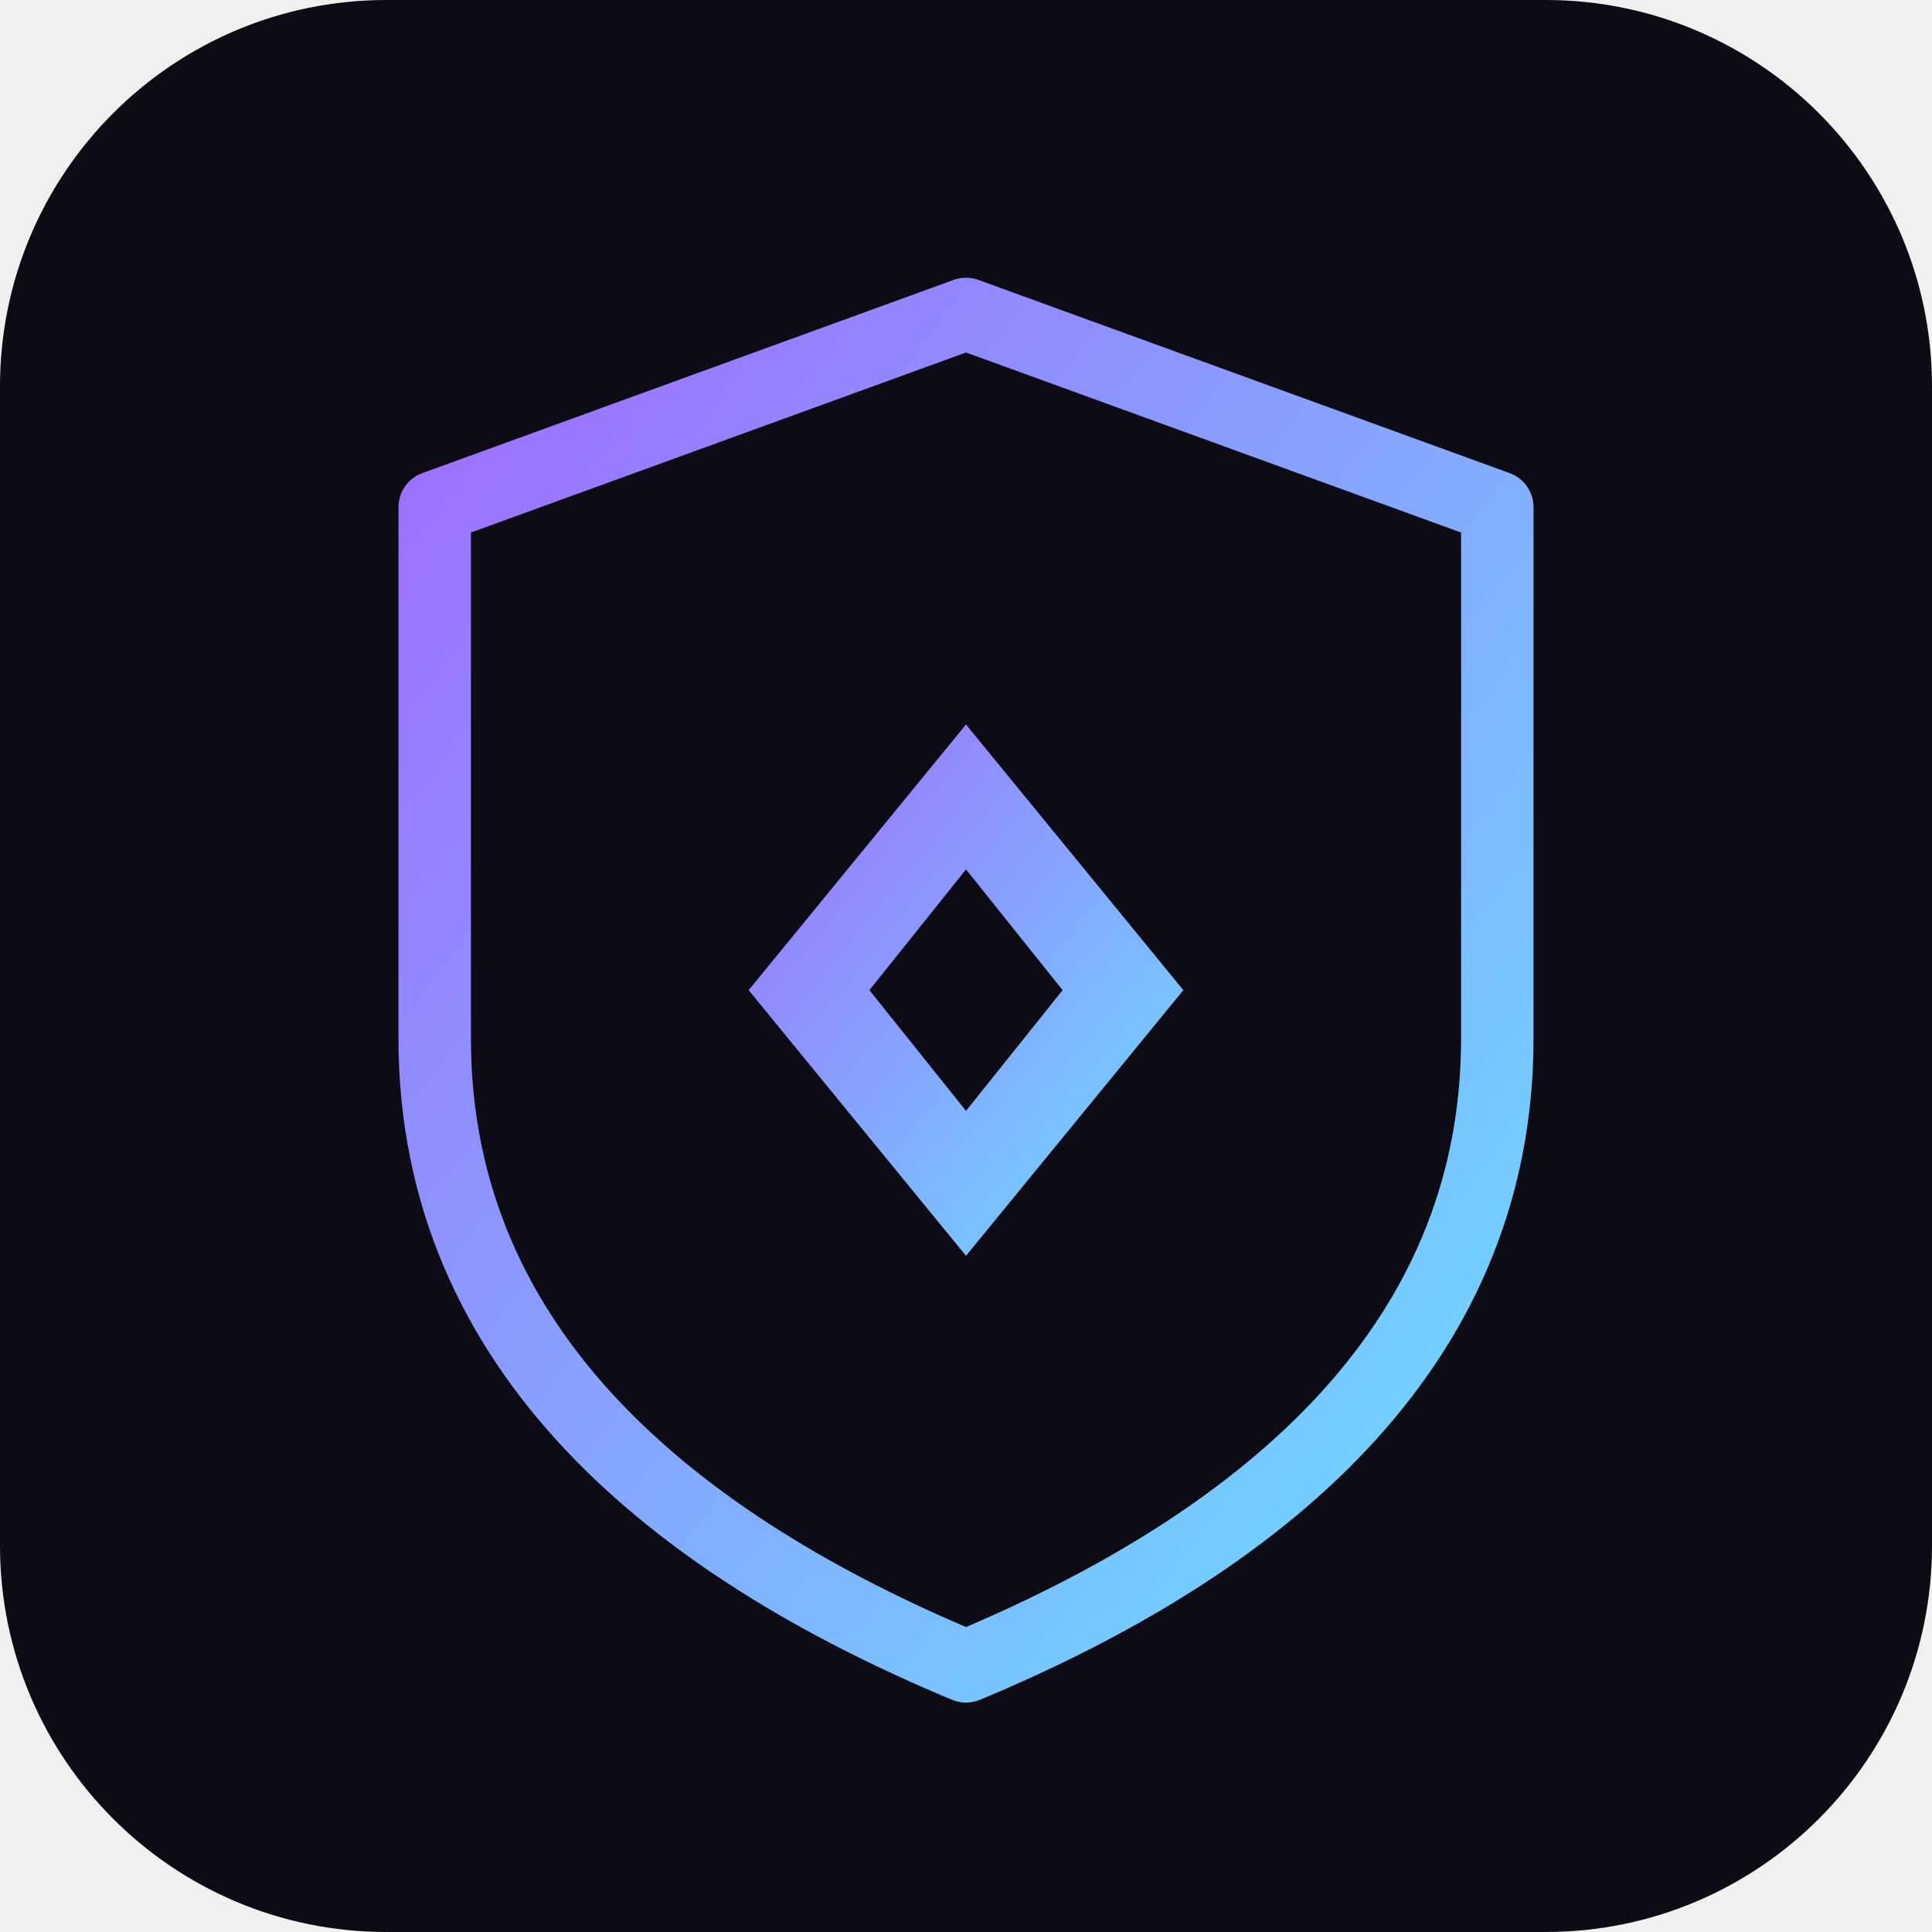
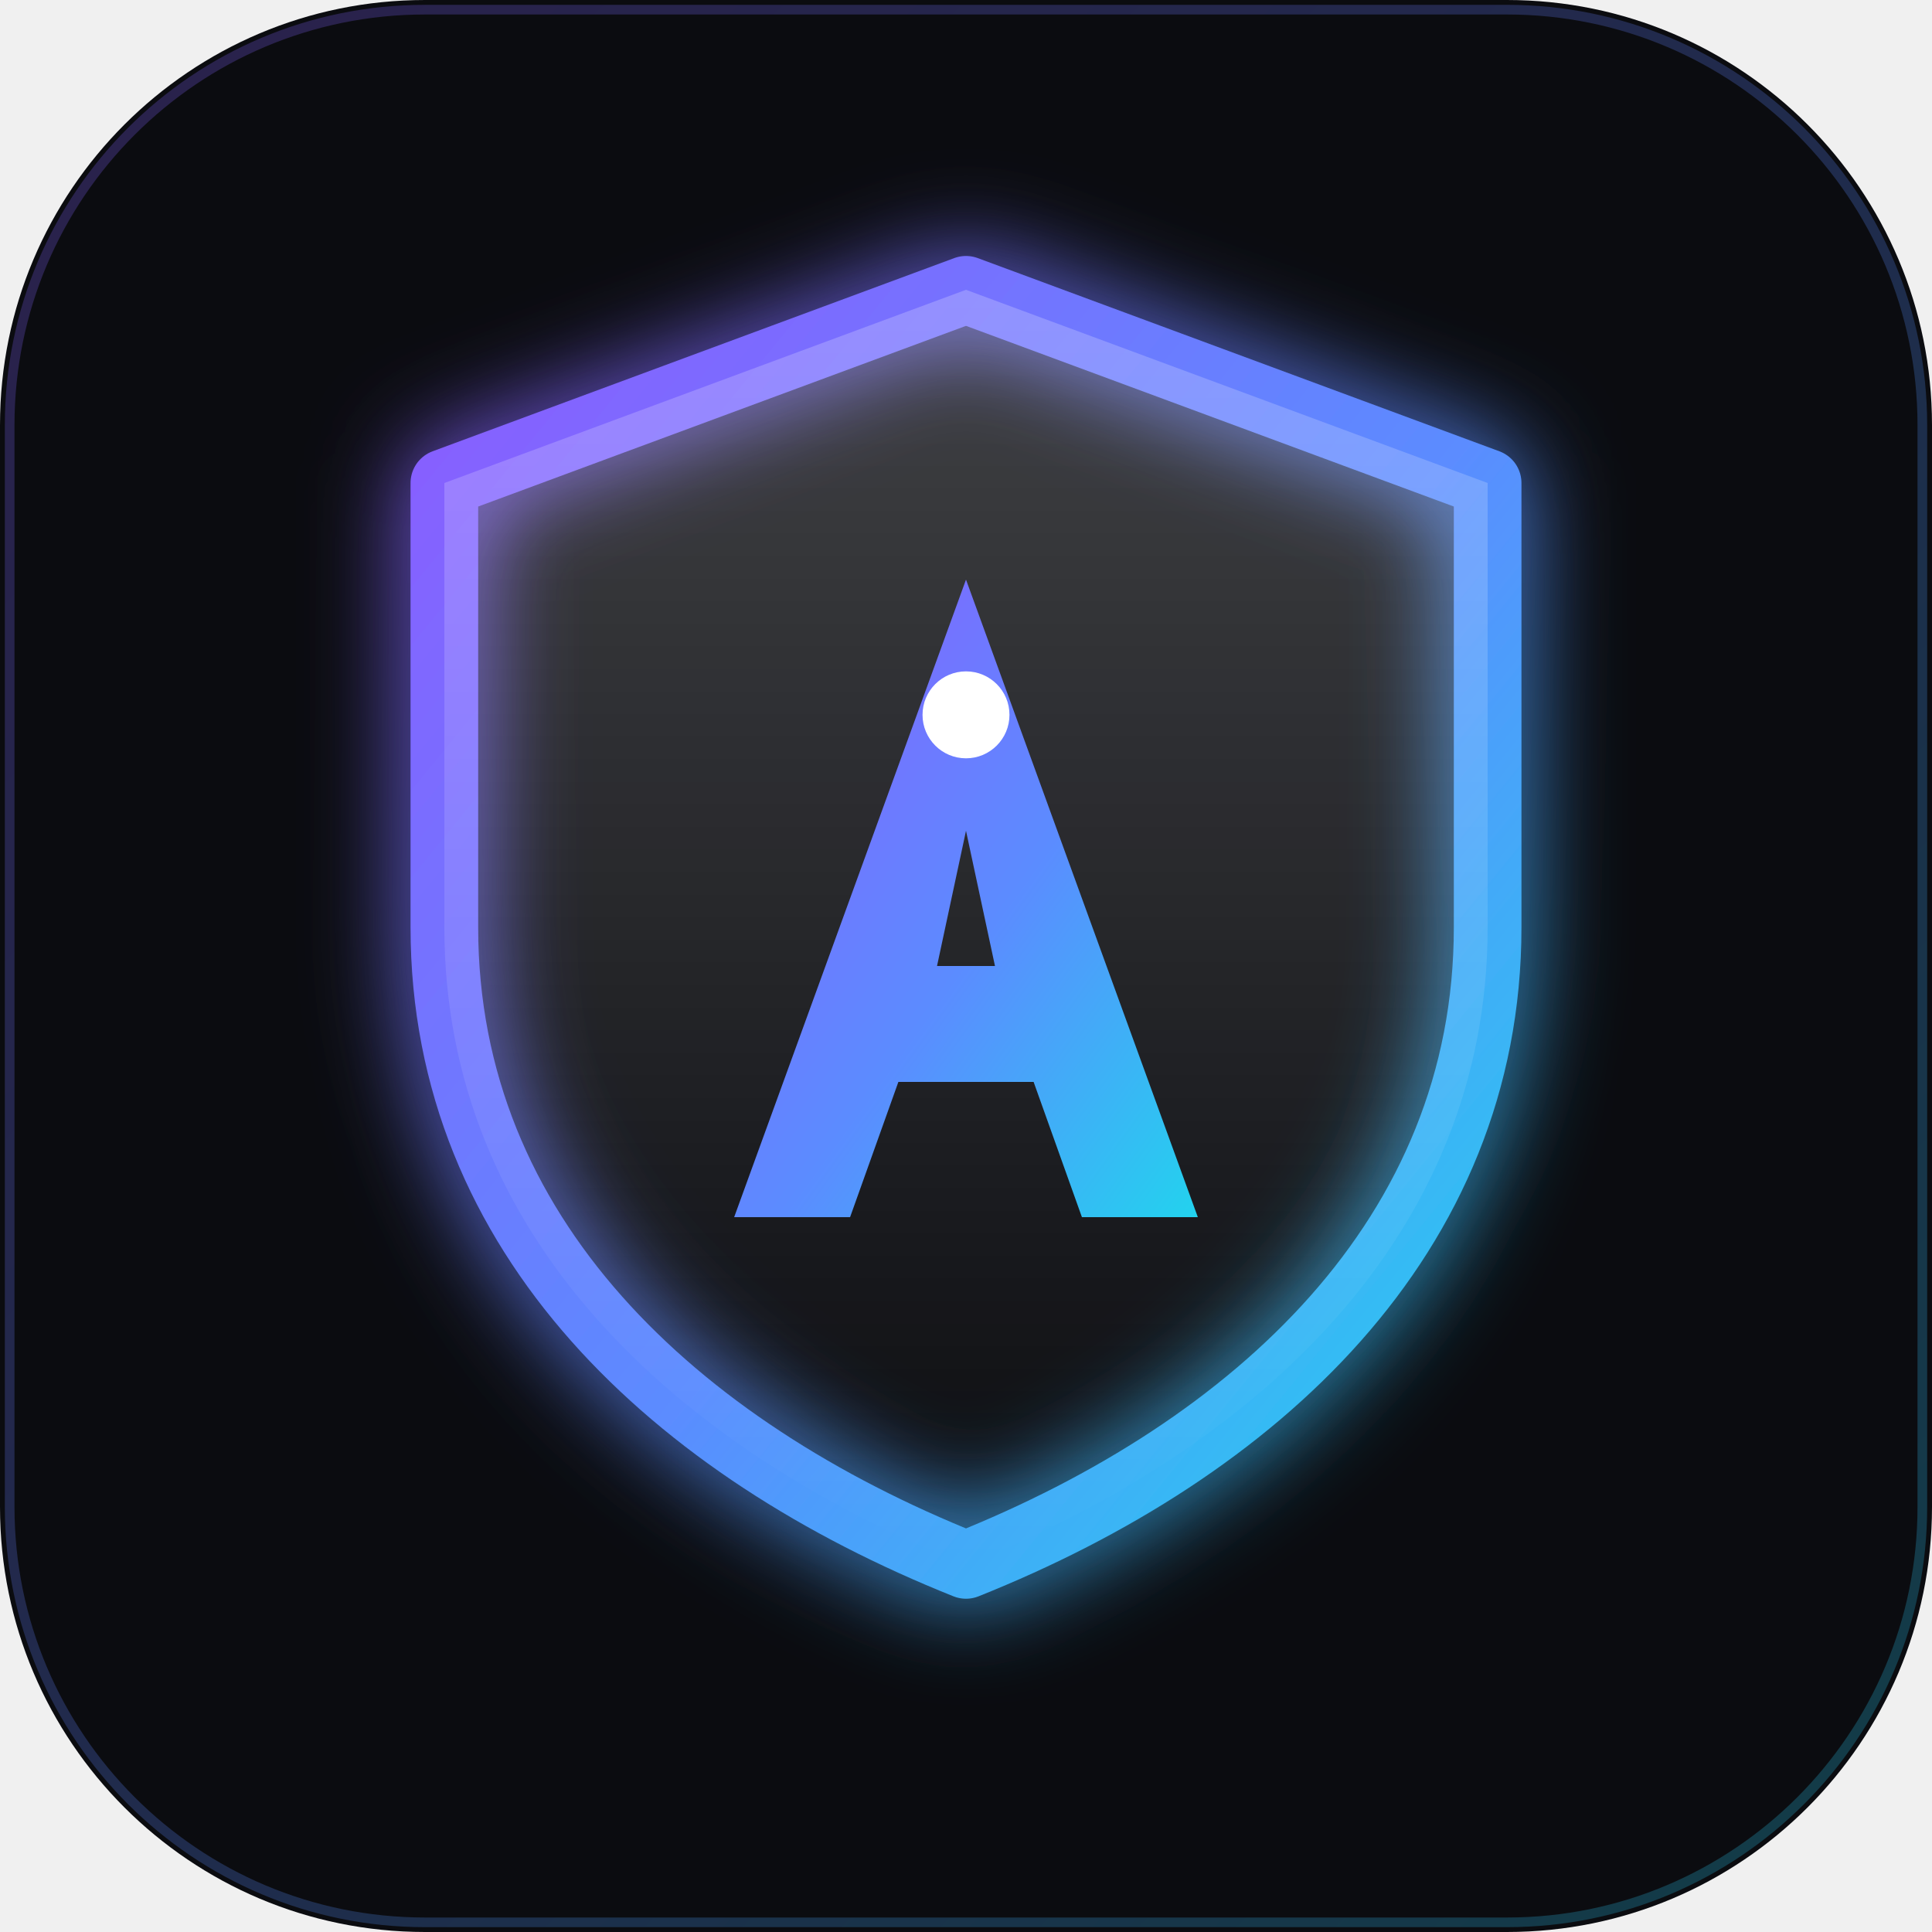
- <svg xmlns="http://www.w3.org/2000/svg" width="160" height="160" viewBox="0 0 160 160" role="img" aria-label="AEGIS">
+ <svg xmlns="http://www.w3.org/2000/svg" width="200" height="200" viewBox="0 0 200 200" role="img" aria-label="AEGIS">
  <defs>
-     <linearGradient id="g" x1="0" y1="0" x2="1" y2="1">
-       <stop offset="0" stop-color="#a06bff" />
-       <stop offset="1" stop-color="#6be0ff" />
+     <linearGradient id="grad" x1="0" y1="0" x2="1" y2="1">
+       <stop offset="0" stop-color="#8b5cff" />
+       <stop offset=".55" stop-color="#5b8cff" />
+       <stop offset="1" stop-color="#22d3ee" />
    </linearGradient>
+     <linearGradient id="sheen" x1="0" y1="0" x2="0" y2="1">
+       <stop offset="0" stop-color="#ffffff" stop-opacity=".22" />
+       <stop offset="1" stop-color="#ffffff" stop-opacity="0" />
+     </linearGradient>
+     <filter id="glow" x="-30%" y="-30%" width="160%" height="160%">
+       <feGaussianBlur stdDeviation="5" result="b" />
+       <feMerge>
+         <feMergeNode in="b" />
+         <feMergeNode in="SourceGraphic" />
+       </feMerge>
+     </filter>
  </defs>
-   <rect width="160" height="160" rx="32" fill="#0d0b14" />
-   <path d="M80 26 L124 42 V86 C124 112 104 128 80 138 C56 128 36 112 36 86 V42 Z" fill="none" stroke="url(#g)" stroke-width="6" stroke-linejoin="round" />
-   <path d="M80 60 L98 82 L80 104 L62 82 Z" fill="url(#g)" />
-   <path d="M80 72 L88 82 L80 92 L72 82 Z" fill="#0d0b14" />
+   <rect width="200" height="200" rx="44" fill="#0b0c10" />
+   <rect x="1" y="1" width="198" height="198" rx="43" fill="none" stroke="url(#grad)" stroke-opacity=".25" />
+   <g filter="url(#glow)">
+     <path d="M100 30 L154 50 V96 C154 128 130 150 100 162 C70 150 46 128 46 96 V50 Z" fill="none" stroke="url(#grad)" stroke-width="7" stroke-linejoin="round" />
+   </g>
+   <path d="M100 30 L154 50 V96 C154 128 130 150 100 162 C70 150 46 128 46 96 V50 Z" fill="url(#sheen)" />
+   <path d="M100 60 L124 126 H112 L107 112 H93 L88 126 H76 Z M97 100 H103 L100 86 Z" fill="url(#grad)" />
+   <circle cx="100" cy="74" r="4.5" fill="#fff" />
</svg>
